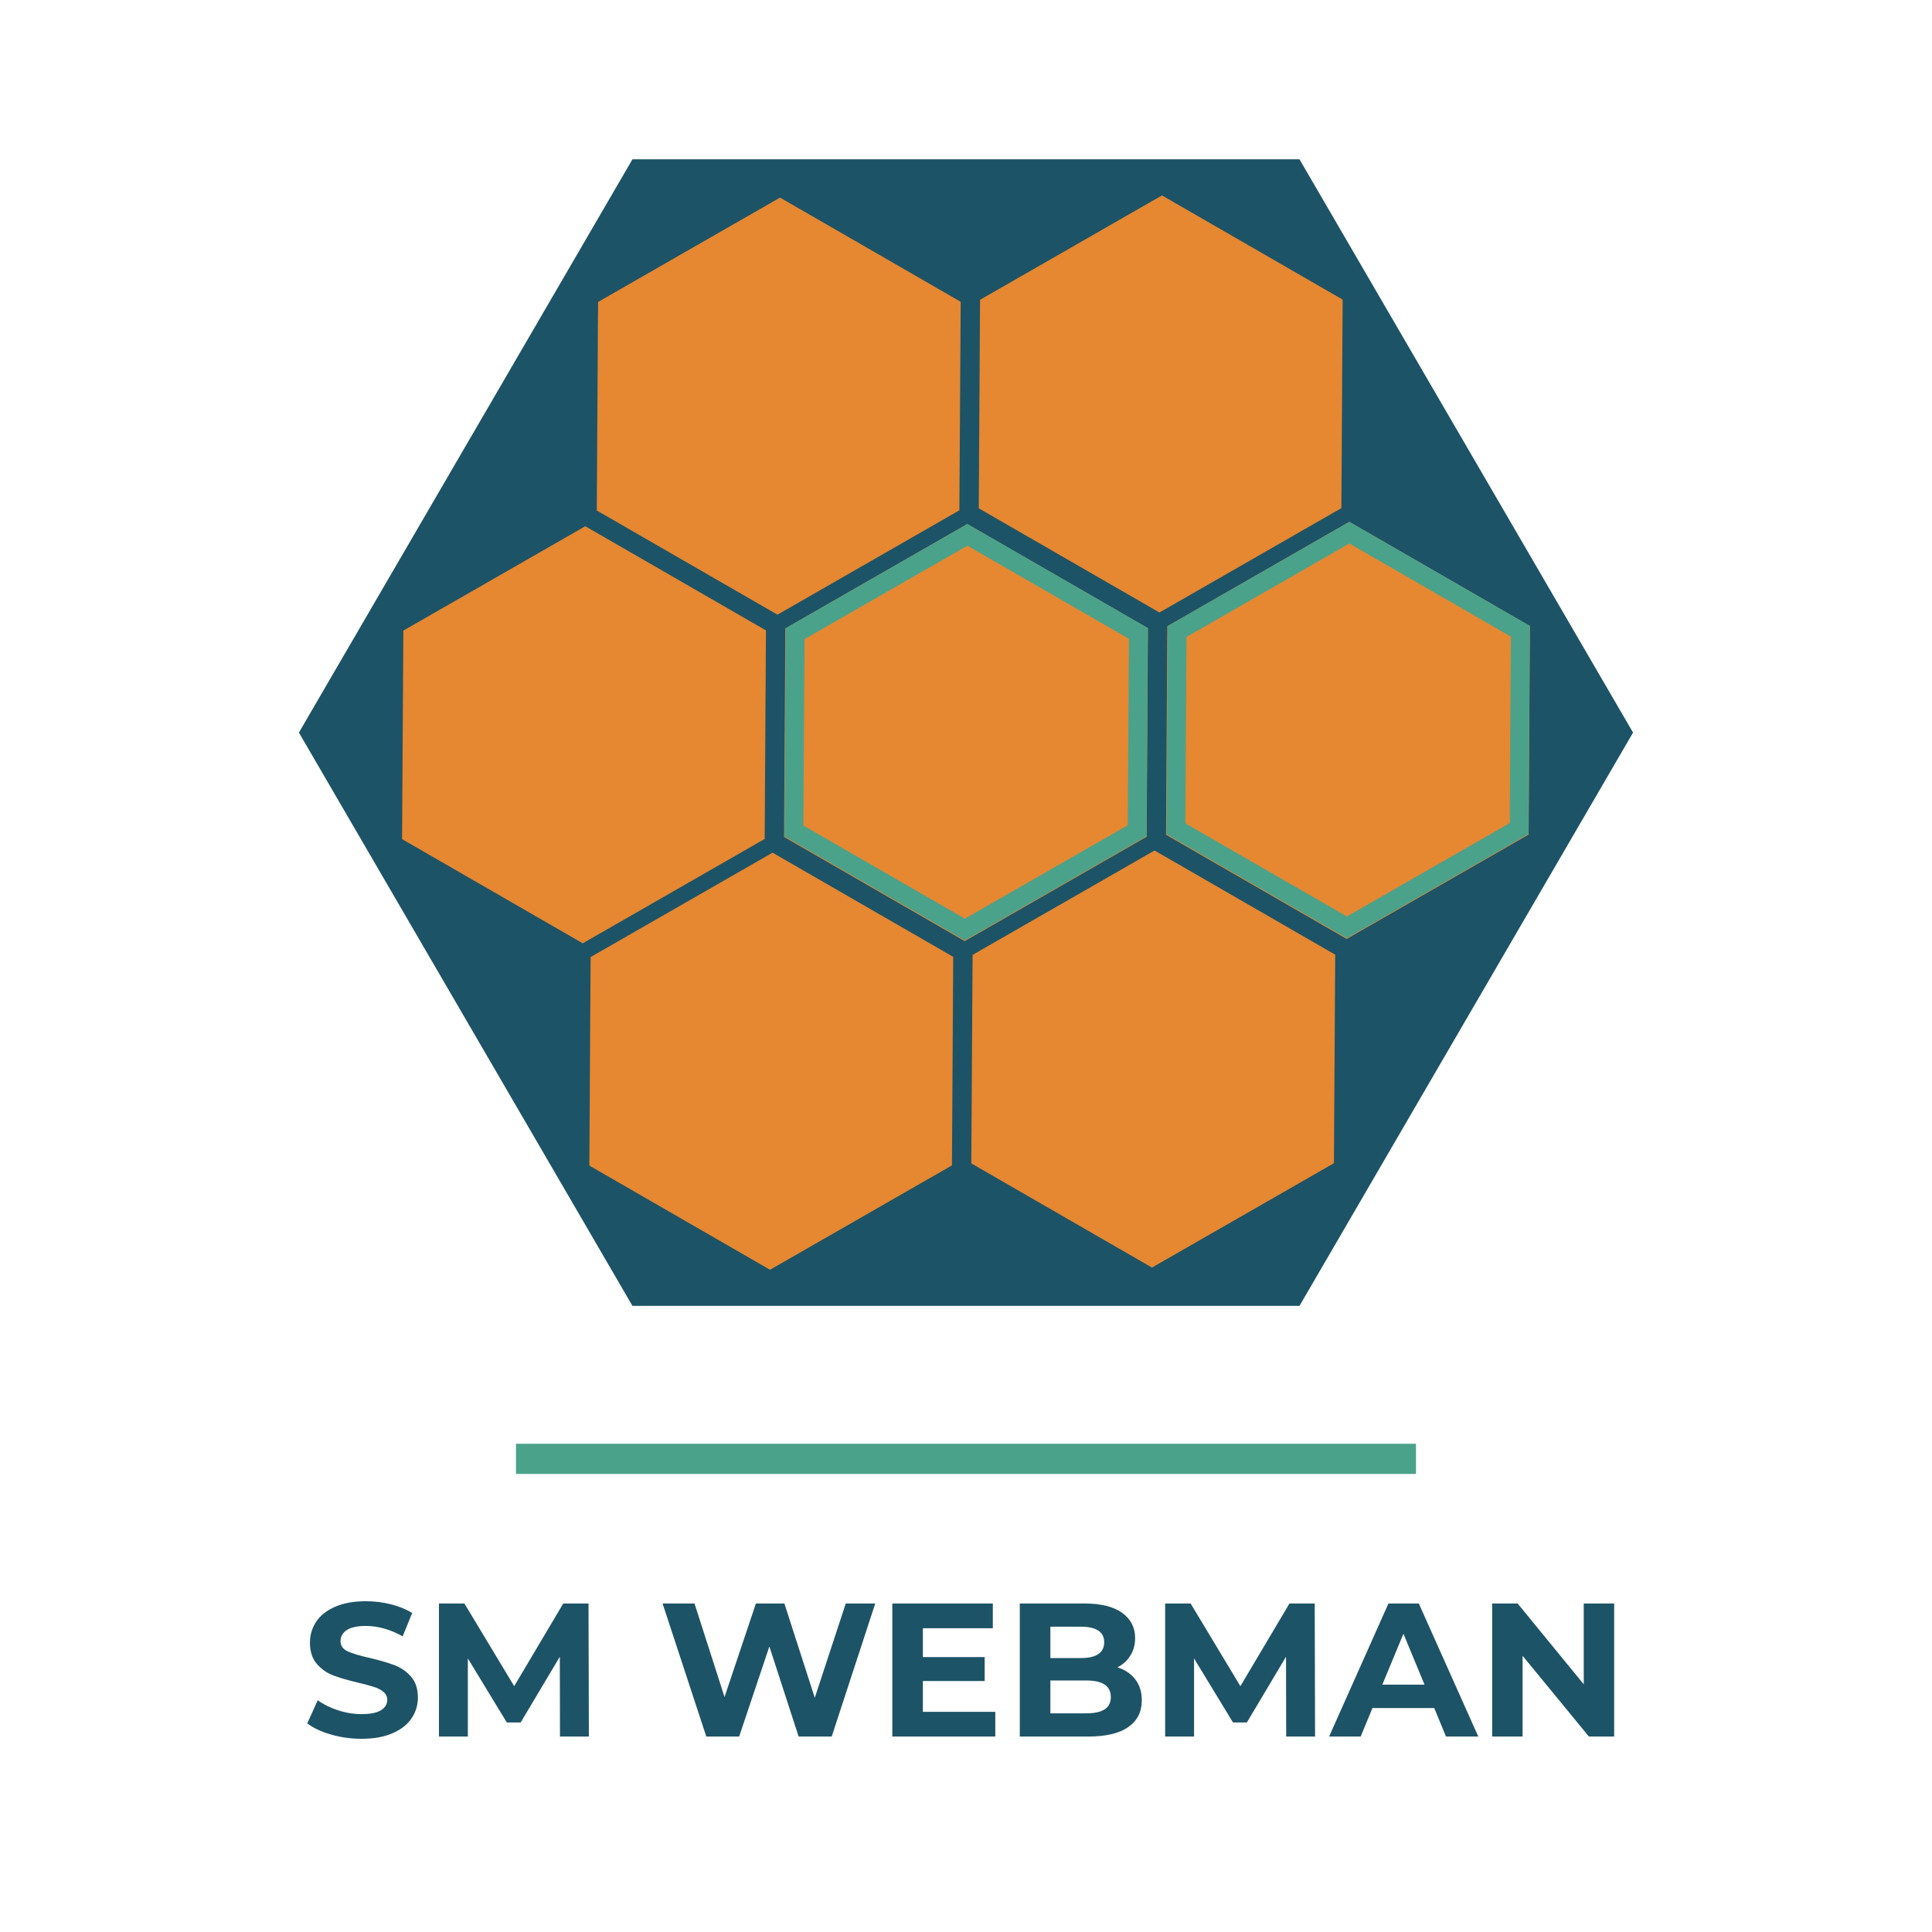
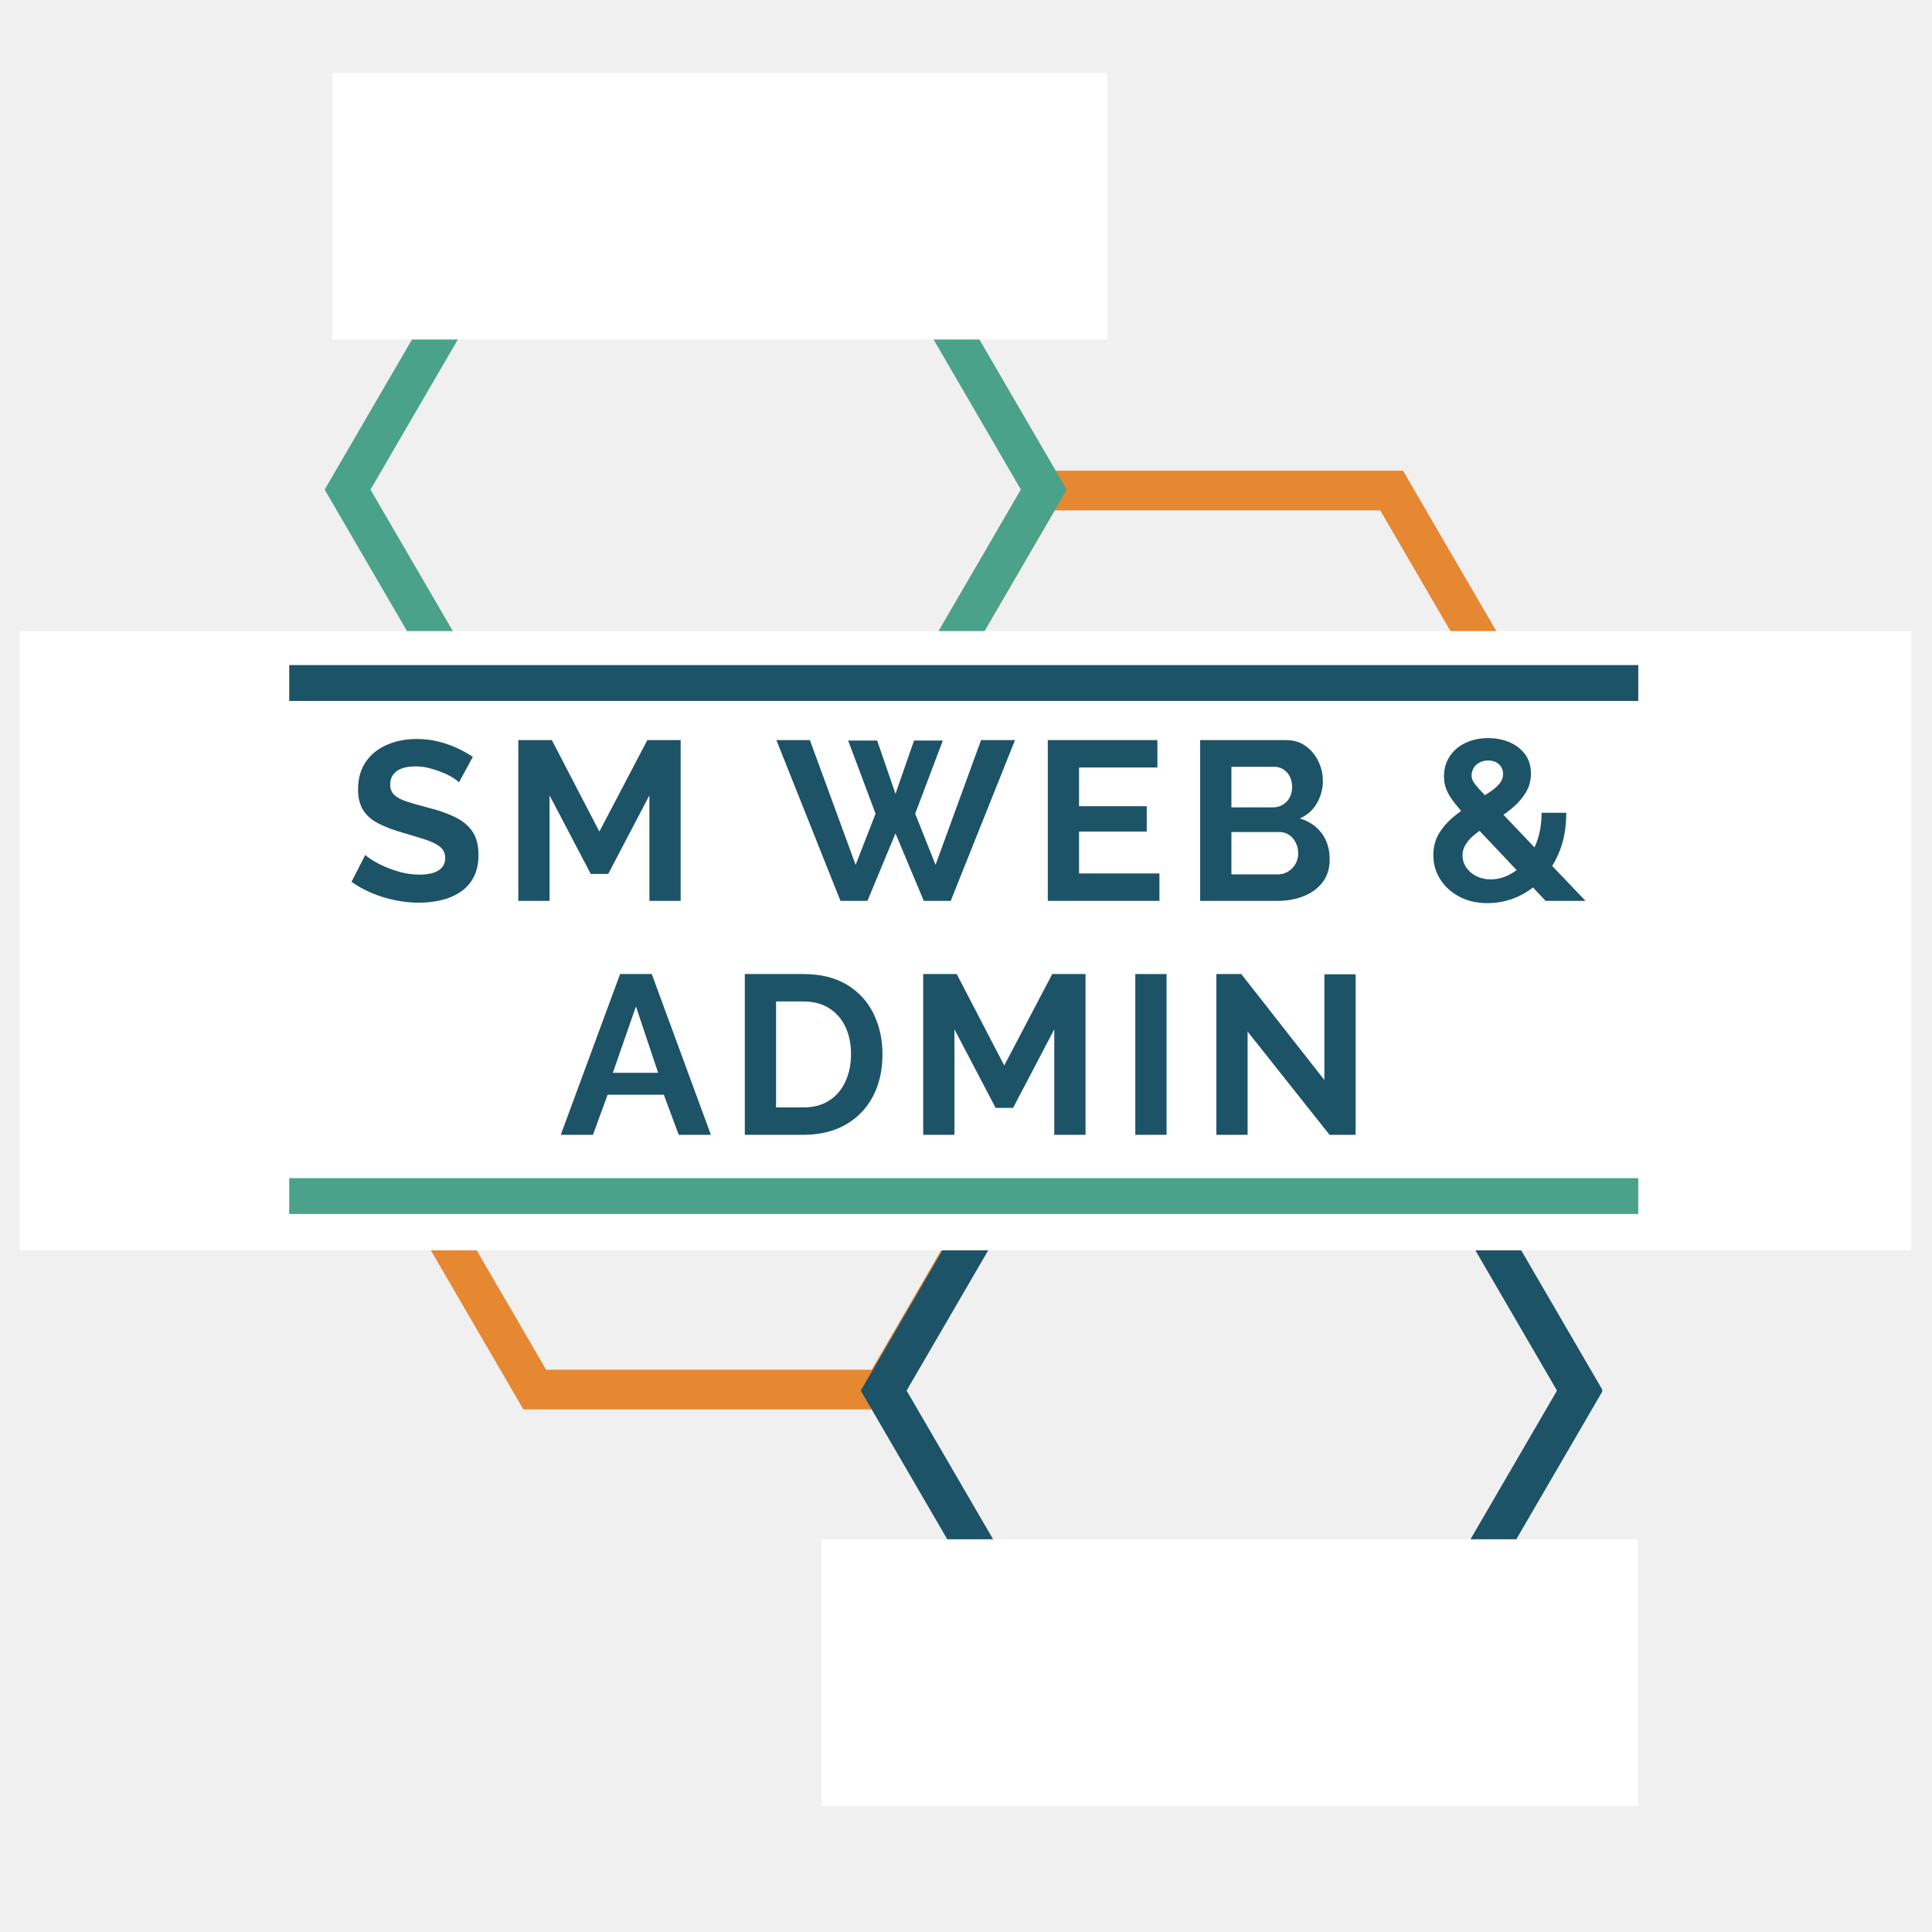
- <svg xmlns="http://www.w3.org/2000/svg" width="1024" zoomAndPan="magnify" viewBox="0 0 768 768" height="1024" preserveAspectRatio="xMidYMax meet" version="1.2">
+ <svg xmlns="http://www.w3.org/2000/svg" width="1024" zoomAndPan="magnify" viewBox="0 0 768 768" height="1024" preserveAspectRatio="xMidYMid meet" version="1.0">
  <defs>
-     <clipPath id="babfd15c95">
-       <path d="M 118.625 63.332 L 649.16 63.332 L 649.16 519.098 L 118.625 519.098 Z M 118.625 63.332 " />
+     <g />
+     <clipPath id="20e0403b61">
+       <path d="M 134.309 306.758 L 429.059 306.758 L 429.059 560.258 L 134.309 560.258 Z M 134.309 306.758 " clip-rule="nonzero" />
    </clipPath>
-     <clipPath id="c0cdcbcf24">
-       <path d="M 649.16 291.215 L 516.574 519.098 L 251.406 519.098 L 118.82 291.215 L 251.406 63.332 L 516.574 63.332 Z M 649.16 291.215 " />
+     <clipPath id="07610399c9">
+       <path d="M 429.293 433.508 L 355.547 560.258 L 208.055 560.258 L 134.309 433.508 L 208.055 306.758 L 355.547 306.758 Z M 429.293 433.508 " clip-rule="nonzero" />
    </clipPath>
-     <clipPath id="1c83ec80e7">
-       <path d="M 389 77 L 534 77 L 534 244 L 389 244 Z M 389 77 " />
+     <clipPath id="d710b45494">
+       <path d="M 336.484 187.125 L 631.234 187.125 L 631.234 440.625 L 336.484 440.625 Z M 336.484 187.125 " clip-rule="nonzero" />
    </clipPath>
-     <clipPath id="8a18e5606c">
-       <path d="M 498.07 56.934 L 569.379 181.242 L 424.676 264.254 L 353.367 139.941 Z M 498.07 56.934 " />
+     <clipPath id="e44ee079e5">
+       <path d="M 631.469 313.875 L 557.723 440.625 L 410.23 440.625 L 336.484 313.875 L 410.23 187.125 L 557.723 187.125 Z M 631.469 313.875 " clip-rule="nonzero" />
    </clipPath>
-     <clipPath id="d54ba8ab36">
-       <path d="M 533.727 119.09 L 533.219 201.988 L 460.891 243.477 L 389.074 202.066 L 389.582 119.168 L 461.906 77.68 Z M 533.727 119.09 " />
+     <clipPath id="be8508ce95">
+       <path d="M 342.168 426.035 L 636.914 426.035 L 636.914 679.535 L 342.168 679.535 Z M 342.168 426.035 " clip-rule="nonzero" />
    </clipPath>
-     <clipPath id="8585efbcf3">
-       <path d="M 237 78 L 382 78 L 382 245 L 237 245 Z M 237 78 " />
+     <clipPath id="52cf921654">
+       <path d="M 637.148 552.785 L 563.402 679.535 L 415.914 679.535 L 342.168 552.785 L 415.914 426.035 L 563.402 426.035 Z M 637.148 552.785 " clip-rule="nonzero" />
    </clipPath>
-     <clipPath id="57da860afb">
-       <path d="M 346.227 57.801 L 417.535 182.113 L 272.832 265.121 L 201.523 140.812 Z M 346.227 57.801 " />
+     <clipPath id="7dc112f8fb">
+       <path d="M 326.578 611.883 L 651.242 611.883 L 651.242 717.867 L 326.578 717.867 Z M 326.578 611.883 " clip-rule="nonzero" />
    </clipPath>
-     <clipPath id="d61148ef67">
-       <path d="M 381.883 119.957 L 381.375 202.855 L 309.051 244.344 L 237.23 202.934 L 237.738 120.035 L 310.066 78.547 Z M 381.883 119.957 " />
+     <clipPath id="442b33ae20">
+       <path d="M 0.578 0.883 L 325.242 0.883 L 325.242 106.867 L 0.578 106.867 Z M 0.578 0.883 " clip-rule="nonzero" />
    </clipPath>
-     <clipPath id="e57c33b996">
-       <path d="M 311 208 L 457 208 L 457 375 L 311 375 Z M 311 208 " />
+     <clipPath id="99b2b2217d">
+       <rect x="0" width="326" y="0" height="107" />
    </clipPath>
-     <clipPath id="db0f0229f6">
-       <path d="M 420.668 187.57 L 491.977 311.879 L 347.273 394.891 L 275.965 270.578 Z M 420.668 187.57 " />
+     <clipPath id="84b6051873">
+       <path d="M 129.059 67.875 L 423.809 67.875 L 423.809 321.371 L 129.059 321.371 Z M 129.059 67.875 " clip-rule="nonzero" />
    </clipPath>
-     <clipPath id="c9b465ded4">
-       <path d="M 456.324 249.727 L 455.816 332.625 L 383.492 374.113 L 311.672 332.703 L 312.18 249.805 L 384.508 208.316 Z M 456.324 249.727 " />
+     <clipPath id="9c2998bb43">
+       <path d="M 424.043 194.625 L 350.297 321.371 L 202.805 321.371 L 129.059 194.625 L 202.805 67.875 L 350.297 67.875 Z M 424.043 194.625 " clip-rule="nonzero" />
    </clipPath>
-     <clipPath id="16ff6d0cdc">
-       <path d="M 311 208 L 457 208 L 457 374 L 311 374 Z M 311 208 " />
+     <clipPath id="94c4dfb63f">
+       <path d="M 132.059 28.984 L 440.113 28.984 L 440.113 134.965 L 132.059 134.965 Z M 132.059 28.984 " clip-rule="nonzero" />
    </clipPath>
-     <clipPath id="c6b887736b">
-       <path d="M 420.668 187.57 L 491.949 311.828 L 347.523 394.676 L 276.246 270.418 Z M 420.668 187.57 " />
+     <clipPath id="4f3c928869">
+       <path d="M 0.059 0.984 L 308.113 0.984 L 308.113 106.965 L 0.059 106.965 Z M 0.059 0.984 " clip-rule="nonzero" />
    </clipPath>
-     <clipPath id="29e2956d03">
-       <path d="M 420.668 187.57 L 491.867 311.688 L 347.441 394.535 L 276.246 270.422 Z M 420.668 187.57 " />
+     <clipPath id="63b8e083e2">
+       <rect x="0" width="309" y="0" height="107" />
    </clipPath>
-     <clipPath id="e6ce533850">
-       <path d="M 456.27 249.629 L 455.762 332.398 L 383.547 373.824 L 311.844 332.477 L 312.352 249.707 L 384.562 208.285 Z M 456.27 249.629 " />
+     <clipPath id="1d65a43808">
+       <path d="M 7.82 250.859 L 760.18 250.859 L 760.18 497.02 L 7.82 497.02 Z M 7.82 250.859 " clip-rule="nonzero" />
    </clipPath>
-     <clipPath id="7b1d609231">
-       <path d="M 159 209 L 305 209 L 305 375 L 159 375 Z M 159 209 " />
+     <clipPath id="843e65dd46">
+       <path d="M 0.82 0.859 L 753 0.859 L 753 247.02 L 0.82 247.02 Z M 0.82 0.859 " clip-rule="nonzero" />
    </clipPath>
-     <clipPath id="65f6db49df">
-       <path d="M 268.824 188.441 L 340.137 312.75 L 195.434 395.758 L 124.121 271.449 Z M 268.824 188.441 " />
-     </clipPath>
-     <clipPath id="45464388eb">
-       <path d="M 304.48 250.594 L 303.973 333.492 L 231.648 374.98 L 159.828 333.57 L 160.34 250.672 L 232.664 209.184 Z M 304.48 250.594 " />
-     </clipPath>
-     <clipPath id="4d19f0acd0">
-       <path d="M 234 338 L 379 338 L 379 505 L 234 505 Z M 234 338 " />
-     </clipPath>
-     <clipPath id="918c7093f5">
-       <path d="M 343.266 318.207 L 414.578 442.516 L 269.871 525.527 L 198.562 401.219 Z M 343.266 318.207 " />
-     </clipPath>
-     <clipPath id="391d80edc1">
-       <path d="M 378.922 380.363 L 378.414 463.262 L 306.09 504.75 L 234.27 463.34 L 234.777 380.441 L 307.105 338.953 Z M 378.922 380.363 " />
-     </clipPath>
-     <clipPath id="cfecffba25">
-       <path d="M 386 338 L 531 338 L 531 504 L 386 504 Z M 386 338 " />
-     </clipPath>
-     <clipPath id="69c8fa175a">
-       <path d="M 495.109 317.34 L 566.418 441.648 L 421.715 524.656 L 350.406 400.348 Z M 495.109 317.34 " />
-     </clipPath>
-     <clipPath id="f3c7dac91f">
-       <path d="M 530.766 379.496 L 530.258 462.395 L 457.93 503.883 L 386.113 462.473 L 386.621 379.574 L 458.949 338.086 Z M 530.766 379.496 " />
-     </clipPath>
-     <clipPath id="3e9995136f">
-       <path d="M 463 207 L 609 207 L 609 374 L 463 374 Z M 463 207 " />
-     </clipPath>
-     <clipPath id="a9b1b7fa41">
-       <path d="M 572.512 186.703 L 643.82 311.012 L 499.117 394.02 L 427.809 269.711 Z M 572.512 186.703 " />
-     </clipPath>
-     <clipPath id="00b5c58040">
-       <path d="M 608.168 248.859 L 607.66 331.758 L 535.332 373.246 L 463.516 331.836 L 464.023 248.938 L 536.348 207.449 Z M 608.168 248.859 " />
-     </clipPath>
-     <clipPath id="31f43dbf8f">
-       <path d="M 463 207 L 609 207 L 609 373 L 463 373 Z M 463 207 " />
-     </clipPath>
-     <clipPath id="df2e9f63c0">
-       <path d="M 572.512 186.703 L 643.793 310.961 L 499.367 393.809 L 428.086 269.551 Z M 572.512 186.703 " />
-     </clipPath>
-     <clipPath id="b35053261e">
-       <path d="M 572.512 186.703 L 643.711 310.82 L 499.285 393.668 L 428.086 269.551 Z M 572.512 186.703 " />
-     </clipPath>
-     <clipPath id="a58aa4115d">
-       <path d="M 608.109 248.762 L 607.605 331.531 L 535.391 372.953 L 463.688 331.609 L 464.195 248.84 L 536.406 207.414 Z M 608.109 248.762 " />
+     <clipPath id="16de0e297c">
+       <rect x="0" width="754" y="0" height="248" />
    </clipPath>
  </defs>
-   <g id="eafce137d0">
-     <rect x="0" width="768" y="0" height="768" style="fill:#ffffff;fill-opacity:1;stroke:none;" />
-     <path style="fill:none;stroke-width:16;stroke-linecap:butt;stroke-linejoin:miter;stroke:#4ba28a;stroke-opacity:1;stroke-miterlimit:4;" d="M -0.001 8 L 477.02 8 " transform="matrix(0.749975,-0.000000000000000744,0.000000000000000744,0.749975,205.1179,573.9064)" />
-     <g clip-rule="nonzero" clip-path="url(#babfd15c95)">
-       <g clip-rule="nonzero" clip-path="url(#c0cdcbcf24)">
-         <path style=" stroke:none;fill-rule:nonzero;fill:#1d5366;fill-opacity:1;" d="M 649.16 63.332 L 649.16 519.098 L 118.625 519.098 L 118.625 63.332 Z M 649.16 63.332 " />
-       </g>
+   <g clip-path="url(#20e0403b61)">
+     <g clip-path="url(#07610399c9)">
+       <path stroke-linecap="butt" transform="matrix(0.75, 0, 0, 0.75, 134.3086, 306.7594)" fill="none" stroke-linejoin="miter" d="M 393.313 168.998 L 294.984 337.998 L 98.328 337.998 L -0 168.998 L 98.328 -0.002 L 294.984 -0.002 Z M 393.313 168.998 " stroke="#e68731" stroke-width="42" stroke-opacity="1" stroke-miterlimit="4" />
    </g>
-     <g clip-rule="nonzero" clip-path="url(#1c83ec80e7)">
-       <g clip-rule="nonzero" clip-path="url(#8a18e5606c)">
-         <g clip-rule="nonzero" clip-path="url(#d54ba8ab36)">
-           <path style=" stroke:none;fill-rule:nonzero;fill:#e68731;fill-opacity:1;" d="M 498.07 56.934 L 569.379 181.242 L 424.676 264.254 L 353.367 139.941 Z M 498.07 56.934 " />
+   </g>
+   <g clip-path="url(#d710b45494)">
+     <g clip-path="url(#e44ee079e5)">
+       <path stroke-linecap="butt" transform="matrix(0.75, 0, 0, 0.75, 336.4845, 187.1261)" fill="none" stroke-linejoin="miter" d="M 393.312 168.999 L 294.984 337.999 L 98.328 337.999 L -0 168.999 L 98.328 -0.001 L 294.984 -0.001 Z M 393.312 168.999 " stroke="#e68731" stroke-width="42" stroke-opacity="1" stroke-miterlimit="4" />
+     </g>
+   </g>
+   <g clip-path="url(#be8508ce95)">
+     <g clip-path="url(#52cf921654)">
+       <path stroke-linecap="butt" transform="matrix(0.75, 0, 0, 0.75, 342.1655, 426.0344)" fill="none" stroke-linejoin="miter" d="M 393.311 169.001 L 294.983 338.001 L 98.331 338.001 L 0.003 169.001 L 98.331 0.001 L 294.983 0.001 Z M 393.311 169.001 " stroke="#1d5366" stroke-width="42" stroke-opacity="1" stroke-miterlimit="4" />
+     </g>
+   </g>
+   <g clip-path="url(#7dc112f8fb)">
+     <g transform="matrix(1, 0, 0, 1, 326, 611)">
+       <g clip-path="url(#99b2b2217d)">
+         <g clip-path="url(#442b33ae20)">
+           <path fill="#ffffff" d="M 0.578 0.883 L 325.148 0.883 L 325.148 106.867 L 0.578 106.867 Z M 0.578 0.883 " fill-opacity="1" fill-rule="nonzero" />
        </g>
      </g>
    </g>
-     <g clip-rule="nonzero" clip-path="url(#8585efbcf3)">
-       <g clip-rule="nonzero" clip-path="url(#57da860afb)">
-         <g clip-rule="nonzero" clip-path="url(#d61148ef67)">
-           <path style=" stroke:none;fill-rule:nonzero;fill:#e68731;fill-opacity:1;" d="M 346.227 57.801 L 417.535 182.113 L 272.832 265.121 L 201.523 140.812 Z M 346.227 57.801 " />
+   </g>
+   <g clip-path="url(#84b6051873)">
+     <g clip-path="url(#9c2998bb43)">
+       <path stroke-linecap="butt" transform="matrix(0.75, 0, 0, 0.75, 129.0586, 67.87307)" fill="none" stroke-linejoin="miter" d="M 393.313 169.003 L 294.984 337.997 L 98.328 337.997 L -0 169.003 L 98.328 0.003 L 294.984 0.003 Z M 393.313 169.003 " stroke="#4ba28a" stroke-width="42" stroke-opacity="1" stroke-miterlimit="4" />
+     </g>
+   </g>
+   <g clip-path="url(#94c4dfb63f)">
+     <g transform="matrix(1, 0, 0, 1, 132, 28)">
+       <g clip-path="url(#63b8e083e2)">
+         <g clip-path="url(#4f3c928869)">
+           <path fill="#ffffff" d="M 0.059 0.984 L 308.07 0.984 L 308.07 106.965 L 0.059 106.965 Z M 0.059 0.984 " fill-opacity="1" fill-rule="nonzero" />
        </g>
      </g>
    </g>
-     <g clip-rule="nonzero" clip-path="url(#e57c33b996)">
-       <g clip-rule="nonzero" clip-path="url(#db0f0229f6)">
-         <g clip-rule="nonzero" clip-path="url(#c9b465ded4)">
-           <path style=" stroke:none;fill-rule:nonzero;fill:#e68731;fill-opacity:1;" d="M 420.668 187.57 L 491.977 311.879 L 347.273 394.891 L 275.965 270.578 Z M 420.668 187.57 " />
+   </g>
+   <g clip-path="url(#1d65a43808)">
+     <g transform="matrix(1, 0, 0, 1, 7, 250)">
+       <g clip-path="url(#16de0e297c)">
+         <g clip-path="url(#843e65dd46)">
+           <path fill="#ffffff" d="M 0.82 0.859 L 752.766 0.859 L 752.766 247.02 L 0.82 247.02 Z M 0.82 0.859 " fill-opacity="1" fill-rule="nonzero" />
        </g>
      </g>
    </g>
-     <g clip-rule="nonzero" clip-path="url(#16ff6d0cdc)">
-       <g clip-rule="nonzero" clip-path="url(#c6b887736b)">
-         <g clip-rule="nonzero" clip-path="url(#29e2956d03)">
-           <g clip-rule="nonzero" clip-path="url(#e6ce533850)">
-             <path style="fill:none;stroke-width:20;stroke-linecap:butt;stroke-linejoin:miter;stroke:#4ba28a;stroke-opacity:1;stroke-miterlimit:4;" d="M 95.539 -0.002 L 191.077 55.585 L 191.077 166.761 L 95.537 222.343 L -0.001 166.756 L 0.001 55.587 Z M 95.539 -0.002 " transform="matrix(0.372614,0.649554,-0.649554,0.372614,420.6692,187.5719)" />
-           </g>
-         </g>
-       </g>
-     </g>
-     <g clip-rule="nonzero" clip-path="url(#7b1d609231)">
-       <g clip-rule="nonzero" clip-path="url(#65f6db49df)">
-         <g clip-rule="nonzero" clip-path="url(#45464388eb)">
-           <path style=" stroke:none;fill-rule:nonzero;fill:#e68731;fill-opacity:1;" d="M 268.824 188.441 L 340.137 312.75 L 195.434 395.758 L 124.121 271.449 Z M 268.824 188.441 " />
-         </g>
-       </g>
-     </g>
-     <g clip-rule="nonzero" clip-path="url(#4d19f0acd0)">
-       <g clip-rule="nonzero" clip-path="url(#918c7093f5)">
-         <g clip-rule="nonzero" clip-path="url(#391d80edc1)">
-           <path style=" stroke:none;fill-rule:nonzero;fill:#e68731;fill-opacity:1;" d="M 343.266 318.207 L 414.578 442.516 L 269.871 525.527 L 198.562 401.219 Z M 343.266 318.207 " />
-         </g>
-       </g>
-     </g>
-     <g clip-rule="nonzero" clip-path="url(#cfecffba25)">
-       <g clip-rule="nonzero" clip-path="url(#69c8fa175a)">
-         <g clip-rule="nonzero" clip-path="url(#f3c7dac91f)">
-           <path style=" stroke:none;fill-rule:nonzero;fill:#e68731;fill-opacity:1;" d="M 495.109 317.34 L 566.418 441.648 L 421.715 524.656 L 350.406 400.348 Z M 495.109 317.34 " />
-         </g>
-       </g>
-     </g>
-     <g clip-rule="nonzero" clip-path="url(#3e9995136f)">
-       <g clip-rule="nonzero" clip-path="url(#a9b1b7fa41)">
-         <g clip-rule="nonzero" clip-path="url(#00b5c58040)">
-           <path style=" stroke:none;fill-rule:nonzero;fill:#e68731;fill-opacity:1;" d="M 572.512 186.703 L 643.82 311.012 L 499.117 394.02 L 427.809 269.711 Z M 572.512 186.703 " />
-         </g>
-       </g>
-     </g>
-     <g clip-rule="nonzero" clip-path="url(#31f43dbf8f)">
-       <g clip-rule="nonzero" clip-path="url(#df2e9f63c0)">
-         <g clip-rule="nonzero" clip-path="url(#b35053261e)">
-           <g clip-rule="nonzero" clip-path="url(#a58aa4115d)">
-             <path style="fill:none;stroke-width:20;stroke-linecap:butt;stroke-linejoin:miter;stroke:#4ba28a;stroke-opacity:1;stroke-miterlimit:4;" d="M 95.538 0.002 L 191.079 55.585 L 191.074 166.758 L 95.539 222.343 L 0.001 166.756 L -0.002 55.585 Z M 95.538 0.002 " transform="matrix(0.372614,0.649554,-0.649554,0.372614,572.5122,186.7037)" />
-           </g>
-         </g>
-       </g>
-     </g>
-     <g style="fill:#1d5366;fill-opacity:1;">
-       <g transform="translate(120.0365, 690.2945)">
-         <path style="stroke:none" d="M 23.641 0.906 C 19.461 0.906 15.422 0.336 11.516 -0.797 C 7.617 -1.93 4.484 -3.406 2.109 -5.219 L 6.266 -14.422 C 8.535 -12.766 11.227 -11.43 14.344 -10.422 C 17.469 -9.41 20.594 -8.906 23.719 -8.906 C 27.188 -8.906 29.75 -9.422 31.406 -10.453 C 33.07 -11.492 33.906 -12.867 33.906 -14.578 C 33.906 -15.836 33.414 -16.879 32.438 -17.703 C 31.457 -18.535 30.195 -19.203 28.656 -19.703 C 27.125 -20.211 25.051 -20.77 22.438 -21.375 C 18.406 -22.332 15.102 -23.289 12.531 -24.25 C 9.969 -25.207 7.766 -26.742 5.922 -28.859 C 4.086 -30.973 3.172 -33.789 3.172 -37.312 C 3.172 -40.383 4 -43.164 5.656 -45.656 C 7.32 -48.145 9.828 -50.117 13.172 -51.578 C 16.523 -53.047 20.617 -53.781 25.453 -53.781 C 28.828 -53.781 32.125 -53.375 35.344 -52.562 C 38.57 -51.758 41.395 -50.602 43.812 -49.094 L 40.031 -39.812 C 35.145 -42.57 30.258 -43.953 25.375 -43.953 C 21.957 -43.953 19.426 -43.398 17.781 -42.297 C 16.145 -41.191 15.328 -39.734 15.328 -37.922 C 15.328 -36.109 16.27 -34.758 18.156 -33.875 C 20.051 -32.988 22.938 -32.117 26.812 -31.266 C 30.844 -30.305 34.141 -29.348 36.703 -28.391 C 39.273 -27.441 41.477 -25.93 43.312 -23.859 C 45.156 -21.797 46.078 -19.004 46.078 -15.484 C 46.078 -12.461 45.234 -9.703 43.547 -7.203 C 41.859 -4.711 39.328 -2.738 35.953 -1.281 C 32.578 0.176 28.473 0.906 23.641 0.906 Z M 23.641 0.906 " />
-       </g>
-     </g>
-     <g style="fill:#1d5366;fill-opacity:1;">
-       <g transform="translate(168.2248, 690.2945)">
-         <path style="stroke:none" d="M 54.375 0 L 54.312 -31.719 L 38.75 -5.594 L 33.234 -5.594 L 17.75 -31.047 L 17.75 0 L 6.266 0 L 6.266 -52.875 L 16.391 -52.875 L 36.172 -20.016 L 55.672 -52.875 L 65.719 -52.875 L 65.859 0 Z M 54.375 0 " />
-       </g>
-     </g>
-     <g style="fill:#1d5366;fill-opacity:1;">
-       <g transform="translate(240.3563, 690.2945)">
-         <path style="stroke:none" d="" />
-       </g>
-     </g>
-     <g style="fill:#1d5366;fill-opacity:1;">
-       <g transform="translate(261.7313, 690.2945)">
-         <path style="stroke:none" d="M 86.188 -52.875 L 68.891 0 L 55.734 0 L 44.109 -35.797 L 32.094 0 L 19.031 0 L 1.656 -52.875 L 14.344 -52.875 L 26.281 -15.703 L 38.75 -52.875 L 50.078 -52.875 L 62.156 -15.406 L 74.469 -52.875 Z M 86.188 -52.875 " />
-       </g>
-     </g>
-     <g style="fill:#1d5366;fill-opacity:1;">
-       <g transform="translate(348.4401, 690.2945)">
-         <path style="stroke:none" d="M 47.203 -9.812 L 47.203 0 L 6.266 0 L 6.266 -52.875 L 46.219 -52.875 L 46.219 -43.047 L 18.422 -43.047 L 18.422 -31.578 L 42.984 -31.578 L 42.984 -22.062 L 18.422 -22.062 L 18.422 -9.812 Z M 47.203 -9.812 " />
-       </g>
-     </g>
-     <g style="fill:#1d5366;fill-opacity:1;">
-       <g transform="translate(399.121, 690.2945)">
-         <path style="stroke:none" d="M 45.094 -27.5 C 48.113 -26.539 50.477 -24.941 52.188 -22.703 C 53.906 -20.461 54.766 -17.703 54.766 -14.422 C 54.766 -9.797 52.961 -6.234 49.359 -3.734 C 45.754 -1.242 40.504 0 33.609 0 L 6.266 0 L 6.266 -52.875 L 32.094 -52.875 C 38.539 -52.875 43.488 -51.641 46.938 -49.172 C 50.383 -46.703 52.109 -43.352 52.109 -39.125 C 52.109 -36.551 51.492 -34.258 50.266 -32.25 C 49.035 -30.238 47.312 -28.656 45.094 -27.5 Z M 18.422 -43.656 L 18.422 -31.188 L 30.594 -31.188 C 33.613 -31.188 35.906 -31.711 37.469 -32.766 C 39.031 -33.828 39.812 -35.395 39.812 -37.469 C 39.812 -39.531 39.031 -41.078 37.469 -42.109 C 35.906 -43.141 33.613 -43.656 30.594 -43.656 Z M 32.703 -9.219 C 35.922 -9.219 38.348 -9.742 39.984 -10.797 C 41.629 -11.859 42.453 -13.492 42.453 -15.703 C 42.453 -20.086 39.203 -22.281 32.703 -22.281 L 18.422 -22.281 L 18.422 -9.219 Z M 32.703 -9.219 " />
-       </g>
-     </g>
-     <g style="fill:#1d5366;fill-opacity:1;">
-       <g transform="translate(456.9017, 690.2945)">
-         <path style="stroke:none" d="M 54.375 0 L 54.312 -31.719 L 38.75 -5.594 L 33.234 -5.594 L 17.75 -31.047 L 17.75 0 L 6.266 0 L 6.266 -52.875 L 16.391 -52.875 L 36.172 -20.016 L 55.672 -52.875 L 65.719 -52.875 L 65.859 0 Z M 54.375 0 " />
-       </g>
-     </g>
-     <g style="fill:#1d5366;fill-opacity:1;">
-       <g transform="translate(529.0331, 690.2945)">
-         <path style="stroke:none" d="M 41.094 -11.328 L 16.547 -11.328 L 11.859 0 L -0.688 0 L 22.891 -52.875 L 34.969 -52.875 L 58.609 0 L 45.766 0 Z M 37.234 -20.625 L 28.859 -40.859 L 20.469 -20.625 Z M 37.234 -20.625 " />
-       </g>
-     </g>
-     <g style="fill:#1d5366;fill-opacity:1;">
-       <g transform="translate(586.8894, 690.2945)">
-         <path style="stroke:none" d="M 54.766 -52.875 L 54.766 0 L 44.719 0 L 18.359 -32.094 L 18.359 0 L 6.266 0 L 6.266 -52.875 L 16.391 -52.875 L 42.672 -20.766 L 42.672 -52.875 Z M 54.766 -52.875 " />
+   </g>
+   <g fill="#1d5366" fill-opacity="1">
+     <g transform="translate(137.7385, 358.1083)">
+       <g>
+         <path d="M 44.734 -47.156 C 44.305 -47.582 43.535 -48.156 42.422 -48.875 C 41.316 -49.594 39.969 -50.281 38.375 -50.938 C 36.789 -51.602 35.066 -52.188 33.203 -52.688 C 31.348 -53.195 29.461 -53.453 27.547 -53.453 C 24.18 -53.453 21.645 -52.82 19.938 -51.562 C 18.227 -50.312 17.375 -48.547 17.375 -46.266 C 17.375 -44.523 17.91 -43.145 18.984 -42.125 C 20.066 -41.102 21.688 -40.234 23.844 -39.516 C 26.008 -38.797 28.711 -38.016 31.953 -37.172 C 36.148 -36.148 39.789 -34.906 42.875 -33.438 C 45.969 -31.969 48.336 -30.047 49.984 -27.672 C 51.641 -25.305 52.469 -22.172 52.469 -18.266 C 52.469 -14.848 51.836 -11.922 50.578 -9.484 C 49.316 -7.055 47.578 -5.094 45.359 -3.594 C 43.141 -2.094 40.617 -1 37.797 -0.312 C 34.973 0.375 31.973 0.719 28.797 0.719 C 25.617 0.719 22.438 0.391 19.25 -0.266 C 16.07 -0.93 13.016 -1.879 10.078 -3.109 C 7.141 -4.336 4.441 -5.82 1.984 -7.562 L 7.469 -18.266 C 8.008 -17.723 8.969 -17.016 10.344 -16.141 C 11.727 -15.273 13.41 -14.406 15.391 -13.531 C 17.367 -12.664 19.523 -11.93 21.859 -11.328 C 24.203 -10.734 26.578 -10.438 28.984 -10.438 C 32.336 -10.438 34.883 -11.004 36.625 -12.141 C 38.363 -13.285 39.234 -14.91 39.234 -17.016 C 39.234 -18.93 38.539 -20.426 37.156 -21.5 C 35.781 -22.582 33.863 -23.531 31.406 -24.344 C 28.945 -25.156 26.039 -26.039 22.688 -27 C 18.664 -28.133 15.301 -29.406 12.594 -30.812 C 9.895 -32.227 7.883 -34.016 6.562 -36.172 C 5.25 -38.336 4.594 -41.039 4.594 -44.281 C 4.594 -48.656 5.625 -52.328 7.688 -55.297 C 9.758 -58.273 12.566 -60.523 16.109 -62.047 C 19.648 -63.578 23.582 -64.344 27.906 -64.344 C 30.906 -64.344 33.738 -64.016 36.406 -63.359 C 39.07 -62.703 41.578 -61.832 43.922 -60.75 C 46.266 -59.664 48.363 -58.492 50.219 -57.234 Z M 44.734 -47.156 " />
      </g>
    </g>
  </g>
+   <g fill="#1d5366" fill-opacity="1">
+     <g transform="translate(199.381, 358.1083)">
+       <g>
+         <path d="M 58.766 0 L 58.766 -41.938 L 42.391 -10.703 L 35.453 -10.703 L 19.078 -41.938 L 19.078 0 L 6.656 0 L 6.656 -63.906 L 19.984 -63.906 L 38.875 -27.547 L 57.953 -63.906 L 71.188 -63.906 L 71.188 0 Z M 58.766 0 " />
+       </g>
+     </g>
+   </g>
+   <g fill="#1d5366" fill-opacity="1">
+     <g transform="translate(283.7006, 358.1083)">
+       <g />
+     </g>
+   </g>
+   <g fill="#1d5366" fill-opacity="1">
+     <g transform="translate(308.6278, 358.1083)">
+       <g>
+         <path d="M 28.531 -63.719 L 40.047 -63.719 L 47.344 -42.562 L 54.719 -63.719 L 66.156 -63.719 L 55.172 -34.656 L 63.266 -14.312 L 81.359 -63.906 L 94.859 -63.906 L 69.297 0 L 58.594 0 L 47.344 -26.812 L 36.188 0 L 25.469 0 L 0 -63.906 L 13.312 -63.906 L 31.5 -14.312 L 39.422 -34.656 Z M 28.531 -63.719 " />
+       </g>
+     </g>
+   </g>
+   <g fill="#1d5366" fill-opacity="1">
+     <g transform="translate(409.8652, 358.1083)">
+       <g>
+         <path d="M 51.031 -10.891 L 51.031 0 L 6.656 0 L 6.656 -63.906 L 50.219 -63.906 L 50.219 -53.016 L 19.078 -53.016 L 19.078 -37.625 L 45.984 -37.625 L 45.984 -27.547 L 19.078 -27.547 L 19.078 -10.891 Z M 51.031 -10.891 " />
+       </g>
+     </g>
+   </g>
+   <g fill="#1d5366" fill-opacity="1">
+     <g transform="translate(470.4279, 358.1083)">
+       <g>
+         <path d="M 58.141 -16.469 C 58.141 -12.863 57.207 -9.848 55.344 -7.422 C 53.488 -4.992 50.984 -3.148 47.828 -1.891 C 44.68 -0.629 41.25 0 37.531 0 L 6.656 0 L 6.656 -63.906 L 40.859 -63.906 C 43.859 -63.906 46.453 -63.109 48.641 -61.516 C 50.836 -59.922 52.52 -57.879 53.688 -55.391 C 54.852 -52.898 55.438 -50.305 55.438 -47.609 C 55.438 -44.547 54.656 -41.633 53.094 -38.875 C 51.539 -36.113 49.266 -34.078 46.266 -32.766 C 49.922 -31.68 52.812 -29.727 54.938 -26.906 C 57.07 -24.094 58.141 -20.613 58.141 -16.469 Z M 45.625 -18.812 C 45.625 -20.426 45.297 -21.879 44.641 -23.172 C 43.984 -24.461 43.098 -25.484 41.984 -26.234 C 40.867 -26.984 39.594 -27.359 38.156 -27.359 L 19.078 -27.359 L 19.078 -10.531 L 37.531 -10.531 C 39.031 -10.531 40.395 -10.906 41.625 -11.656 C 42.852 -12.406 43.828 -13.41 44.547 -14.672 C 45.266 -15.93 45.625 -17.312 45.625 -18.812 Z M 19.078 -53.281 L 19.078 -37.172 L 35.641 -37.172 C 37.016 -37.172 38.27 -37.5 39.406 -38.156 C 40.551 -38.82 41.469 -39.754 42.156 -40.953 C 42.852 -42.148 43.203 -43.586 43.203 -45.266 C 43.203 -46.891 42.883 -48.301 42.25 -49.5 C 41.625 -50.695 40.785 -51.625 39.734 -52.281 C 38.68 -52.945 37.5 -53.281 36.188 -53.281 Z M 19.078 -53.281 " />
+       </g>
+     </g>
+   </g>
+   <g fill="#1d5366" fill-opacity="1">
+     <g transform="translate(538.0996, 358.1083)">
+       <g />
+     </g>
+   </g>
+   <g fill="#1d5366" fill-opacity="1">
+     <g transform="translate(566.1766, 358.1083)">
+       <g>
+         <path d="M 48.234 0 L 18.188 -31.859 C 15.664 -34.555 13.641 -36.879 12.109 -38.828 C 10.578 -40.785 9.477 -42.57 8.812 -44.188 C 8.156 -45.812 7.828 -47.551 7.828 -49.406 C 7.828 -52.469 8.594 -55.156 10.125 -57.469 C 11.656 -59.781 13.754 -61.562 16.422 -62.812 C 19.098 -64.07 22.082 -64.703 25.375 -64.703 C 28.375 -64.703 31.148 -64.176 33.703 -63.125 C 36.254 -62.082 38.336 -60.508 39.953 -58.406 C 41.578 -56.312 42.391 -53.703 42.391 -50.578 C 42.391 -47.754 41.68 -45.203 40.266 -42.922 C 38.859 -40.648 36.984 -38.551 34.641 -36.625 C 32.305 -34.707 29.672 -32.848 26.734 -31.047 C 24.566 -29.672 22.598 -28.32 20.828 -27 C 19.066 -25.676 17.688 -24.281 16.688 -22.812 C 15.695 -21.344 15.203 -19.738 15.203 -18 C 15.203 -16.32 15.68 -14.758 16.641 -13.312 C 17.609 -11.875 18.945 -10.719 20.656 -9.844 C 22.363 -8.977 24.27 -8.547 26.375 -8.547 C 28.945 -8.547 31.445 -9.176 33.875 -10.438 C 36.312 -11.695 38.488 -13.484 40.406 -15.797 C 42.332 -18.109 43.848 -20.883 44.953 -24.125 C 46.066 -27.363 46.625 -30.992 46.625 -35.016 L 56.438 -35.016 C 56.438 -29.305 55.562 -24.25 53.812 -19.844 C 52.07 -15.438 49.734 -11.688 46.797 -8.594 C 43.859 -5.5 40.531 -3.141 36.812 -1.516 C 33.094 0.098 29.223 0.906 25.203 0.906 C 20.816 0.906 17.004 0.02 13.766 -1.75 C 10.523 -3.52 8.02 -5.844 6.25 -8.719 C 4.477 -11.602 3.594 -14.727 3.594 -18.094 C 3.594 -21.445 4.375 -24.383 5.938 -26.906 C 7.5 -29.426 9.477 -31.66 11.875 -33.609 C 14.281 -35.566 16.68 -37.297 19.078 -38.797 C 21.723 -40.473 23.941 -41.895 25.734 -43.062 C 27.535 -44.227 28.914 -45.395 29.875 -46.562 C 30.832 -47.738 31.312 -49.02 31.312 -50.406 C 31.312 -52.02 30.754 -53.32 29.641 -54.312 C 28.535 -55.301 27.113 -55.797 25.375 -55.797 C 24.062 -55.797 22.91 -55.523 21.922 -54.984 C 20.93 -54.453 20.164 -53.734 19.625 -52.828 C 19.082 -51.93 18.812 -50.91 18.812 -49.766 C 18.812 -48.93 19.066 -48.094 19.578 -47.25 C 20.086 -46.406 20.984 -45.305 22.266 -43.953 C 23.555 -42.609 25.344 -40.707 27.625 -38.25 L 64.078 0 Z M 48.234 0 " />
+       </g>
+     </g>
+   </g>
+   <g fill="#1d5366" fill-opacity="1">
+     <g transform="translate(222.465, 451.1083)">
+       <g>
+         <path d="M 24.031 -63.906 L 36.625 -63.906 L 60.125 0 L 47.344 0 L 41.406 -15.938 L 19.078 -15.938 L 13.234 0 L 0.453 0 Z M 39.156 -24.656 L 30.328 -51.031 L 21.156 -24.656 Z M 39.156 -24.656 " />
+       </g>
+     </g>
+   </g>
+   <g fill="#1d5366" fill-opacity="1">
+     <g transform="translate(289.4169, 451.1083)">
+       <g>
+         <path d="M 6.656 0 L 6.656 -63.906 L 29.875 -63.906 C 36.832 -63.906 42.648 -62.477 47.328 -59.625 C 52.016 -56.77 55.523 -52.926 57.859 -48.094 C 60.203 -43.27 61.375 -37.922 61.375 -32.047 C 61.375 -25.555 60.082 -19.91 57.5 -15.109 C 54.926 -10.316 51.285 -6.598 46.578 -3.953 C 41.867 -1.316 36.301 0 29.875 0 Z M 48.875 -32.047 C 48.875 -36.18 48.125 -39.82 46.625 -42.969 C 45.125 -46.125 42.961 -48.586 40.141 -50.359 C 37.316 -52.129 33.895 -53.016 29.875 -53.016 L 19.078 -53.016 L 19.078 -10.891 L 29.875 -10.891 C 33.957 -10.891 37.406 -11.801 40.219 -13.625 C 43.039 -15.457 45.188 -17.977 46.656 -21.188 C 48.133 -24.406 48.875 -28.023 48.875 -32.047 Z M 48.875 -32.047 " />
+       </g>
+     </g>
+   </g>
+   <g fill="#1d5366" fill-opacity="1">
+     <g transform="translate(360.3282, 451.1083)">
+       <g>
+         <path d="M 58.766 0 L 58.766 -41.938 L 42.391 -10.703 L 35.453 -10.703 L 19.078 -41.938 L 19.078 0 L 6.656 0 L 6.656 -63.906 L 19.984 -63.906 L 38.875 -27.547 L 57.953 -63.906 L 71.188 -63.906 L 71.188 0 Z M 58.766 0 " />
+       </g>
+     </g>
+   </g>
+   <g fill="#1d5366" fill-opacity="1">
+     <g transform="translate(444.6478, 451.1083)">
+       <g>
+         <path d="M 6.656 0 L 6.656 -63.906 L 19.078 -63.906 L 19.078 0 Z M 6.656 0 " />
+       </g>
+     </g>
+   </g>
+   <g fill="#1d5366" fill-opacity="1">
+     <g transform="translate(476.8642, 451.1083)">
+       <g>
+         <path d="M 19.078 -41.047 L 19.078 0 L 6.656 0 L 6.656 -63.906 L 16.562 -63.906 L 49.594 -21.781 L 49.594 -63.812 L 62.016 -63.812 L 62.016 0 L 51.656 0 Z M 19.078 -41.047 " />
+       </g>
+     </g>
+   </g>
+   <path stroke-linecap="butt" transform="matrix(0.75, 0.000000000000000119, -0.000000000000000119, 0.75, 114.9715, 264.3752)" fill="none" stroke-linejoin="miter" d="M 0.001 9.5 L 715.028 9.5 " stroke="#1d5366" stroke-width="19" stroke-opacity="1" stroke-miterlimit="4" />
+   <path stroke-linecap="butt" transform="matrix(0.75, 0, 0, 0.75, 114.9715, 468.3318)" fill="none" stroke-linejoin="miter" d="M 0.001 9.5 L 715.028 9.5 " stroke="#4ba28a" stroke-width="19" stroke-opacity="1" stroke-miterlimit="4" />
</svg>
